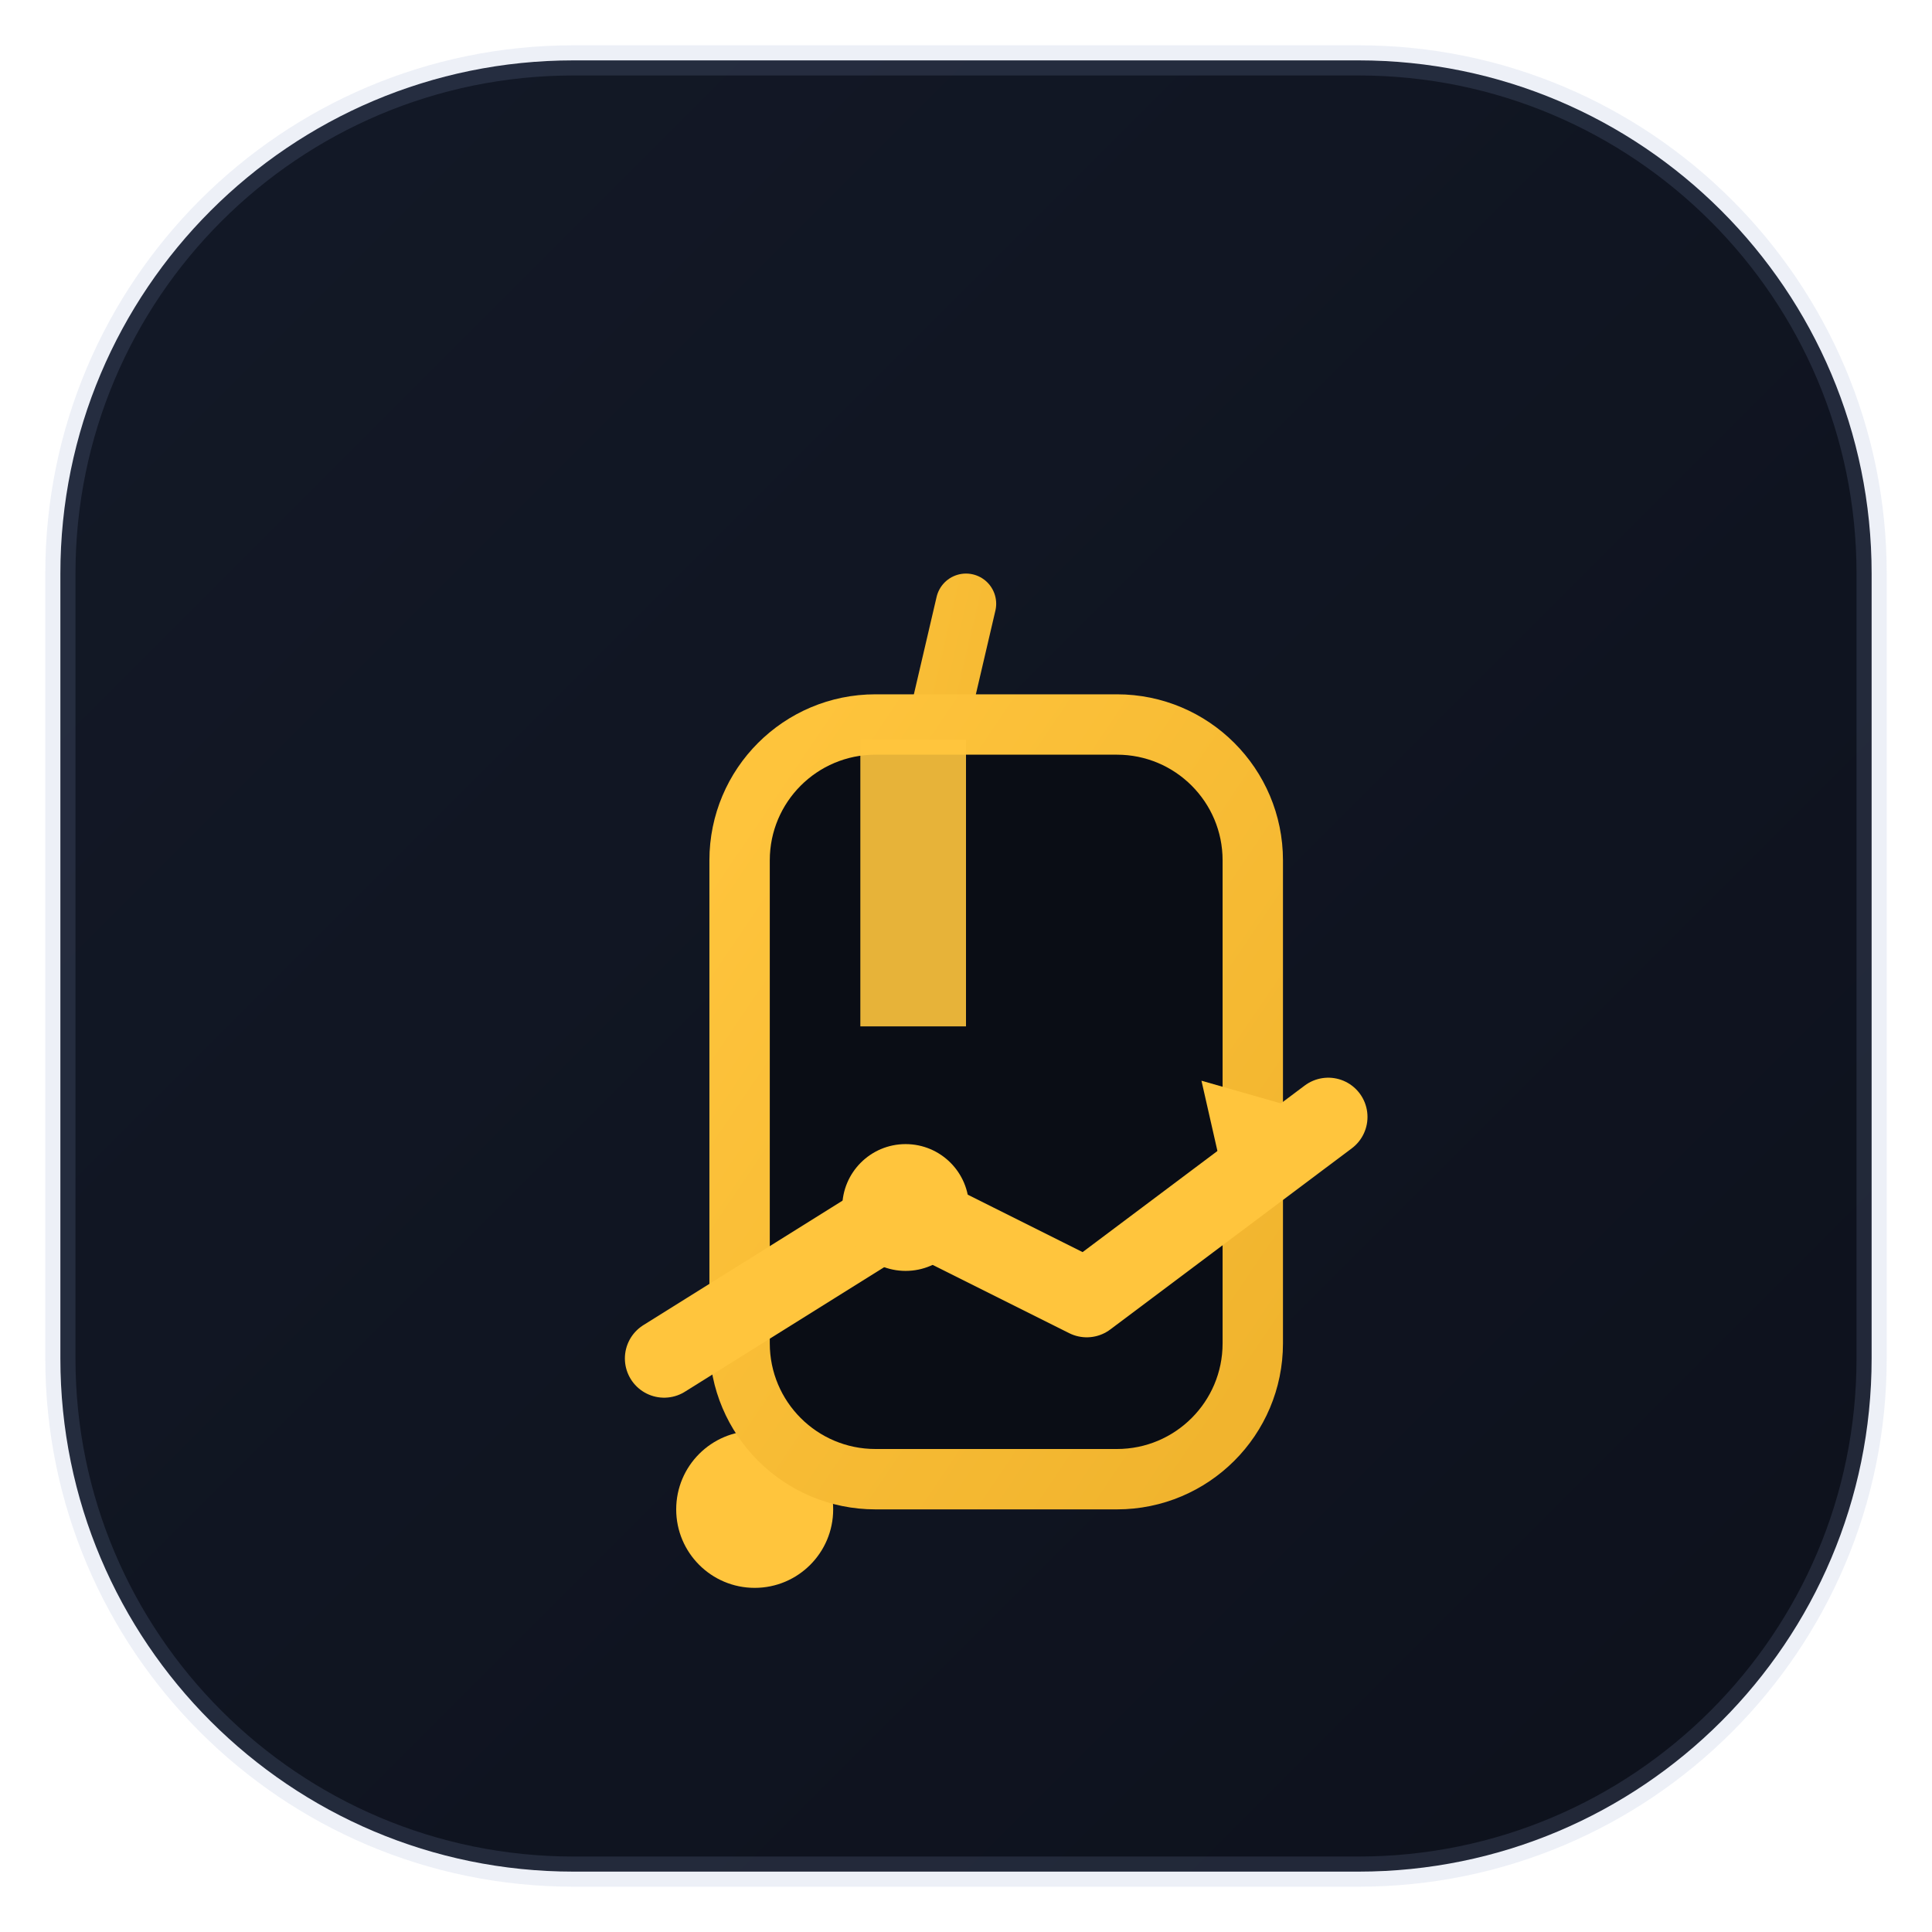
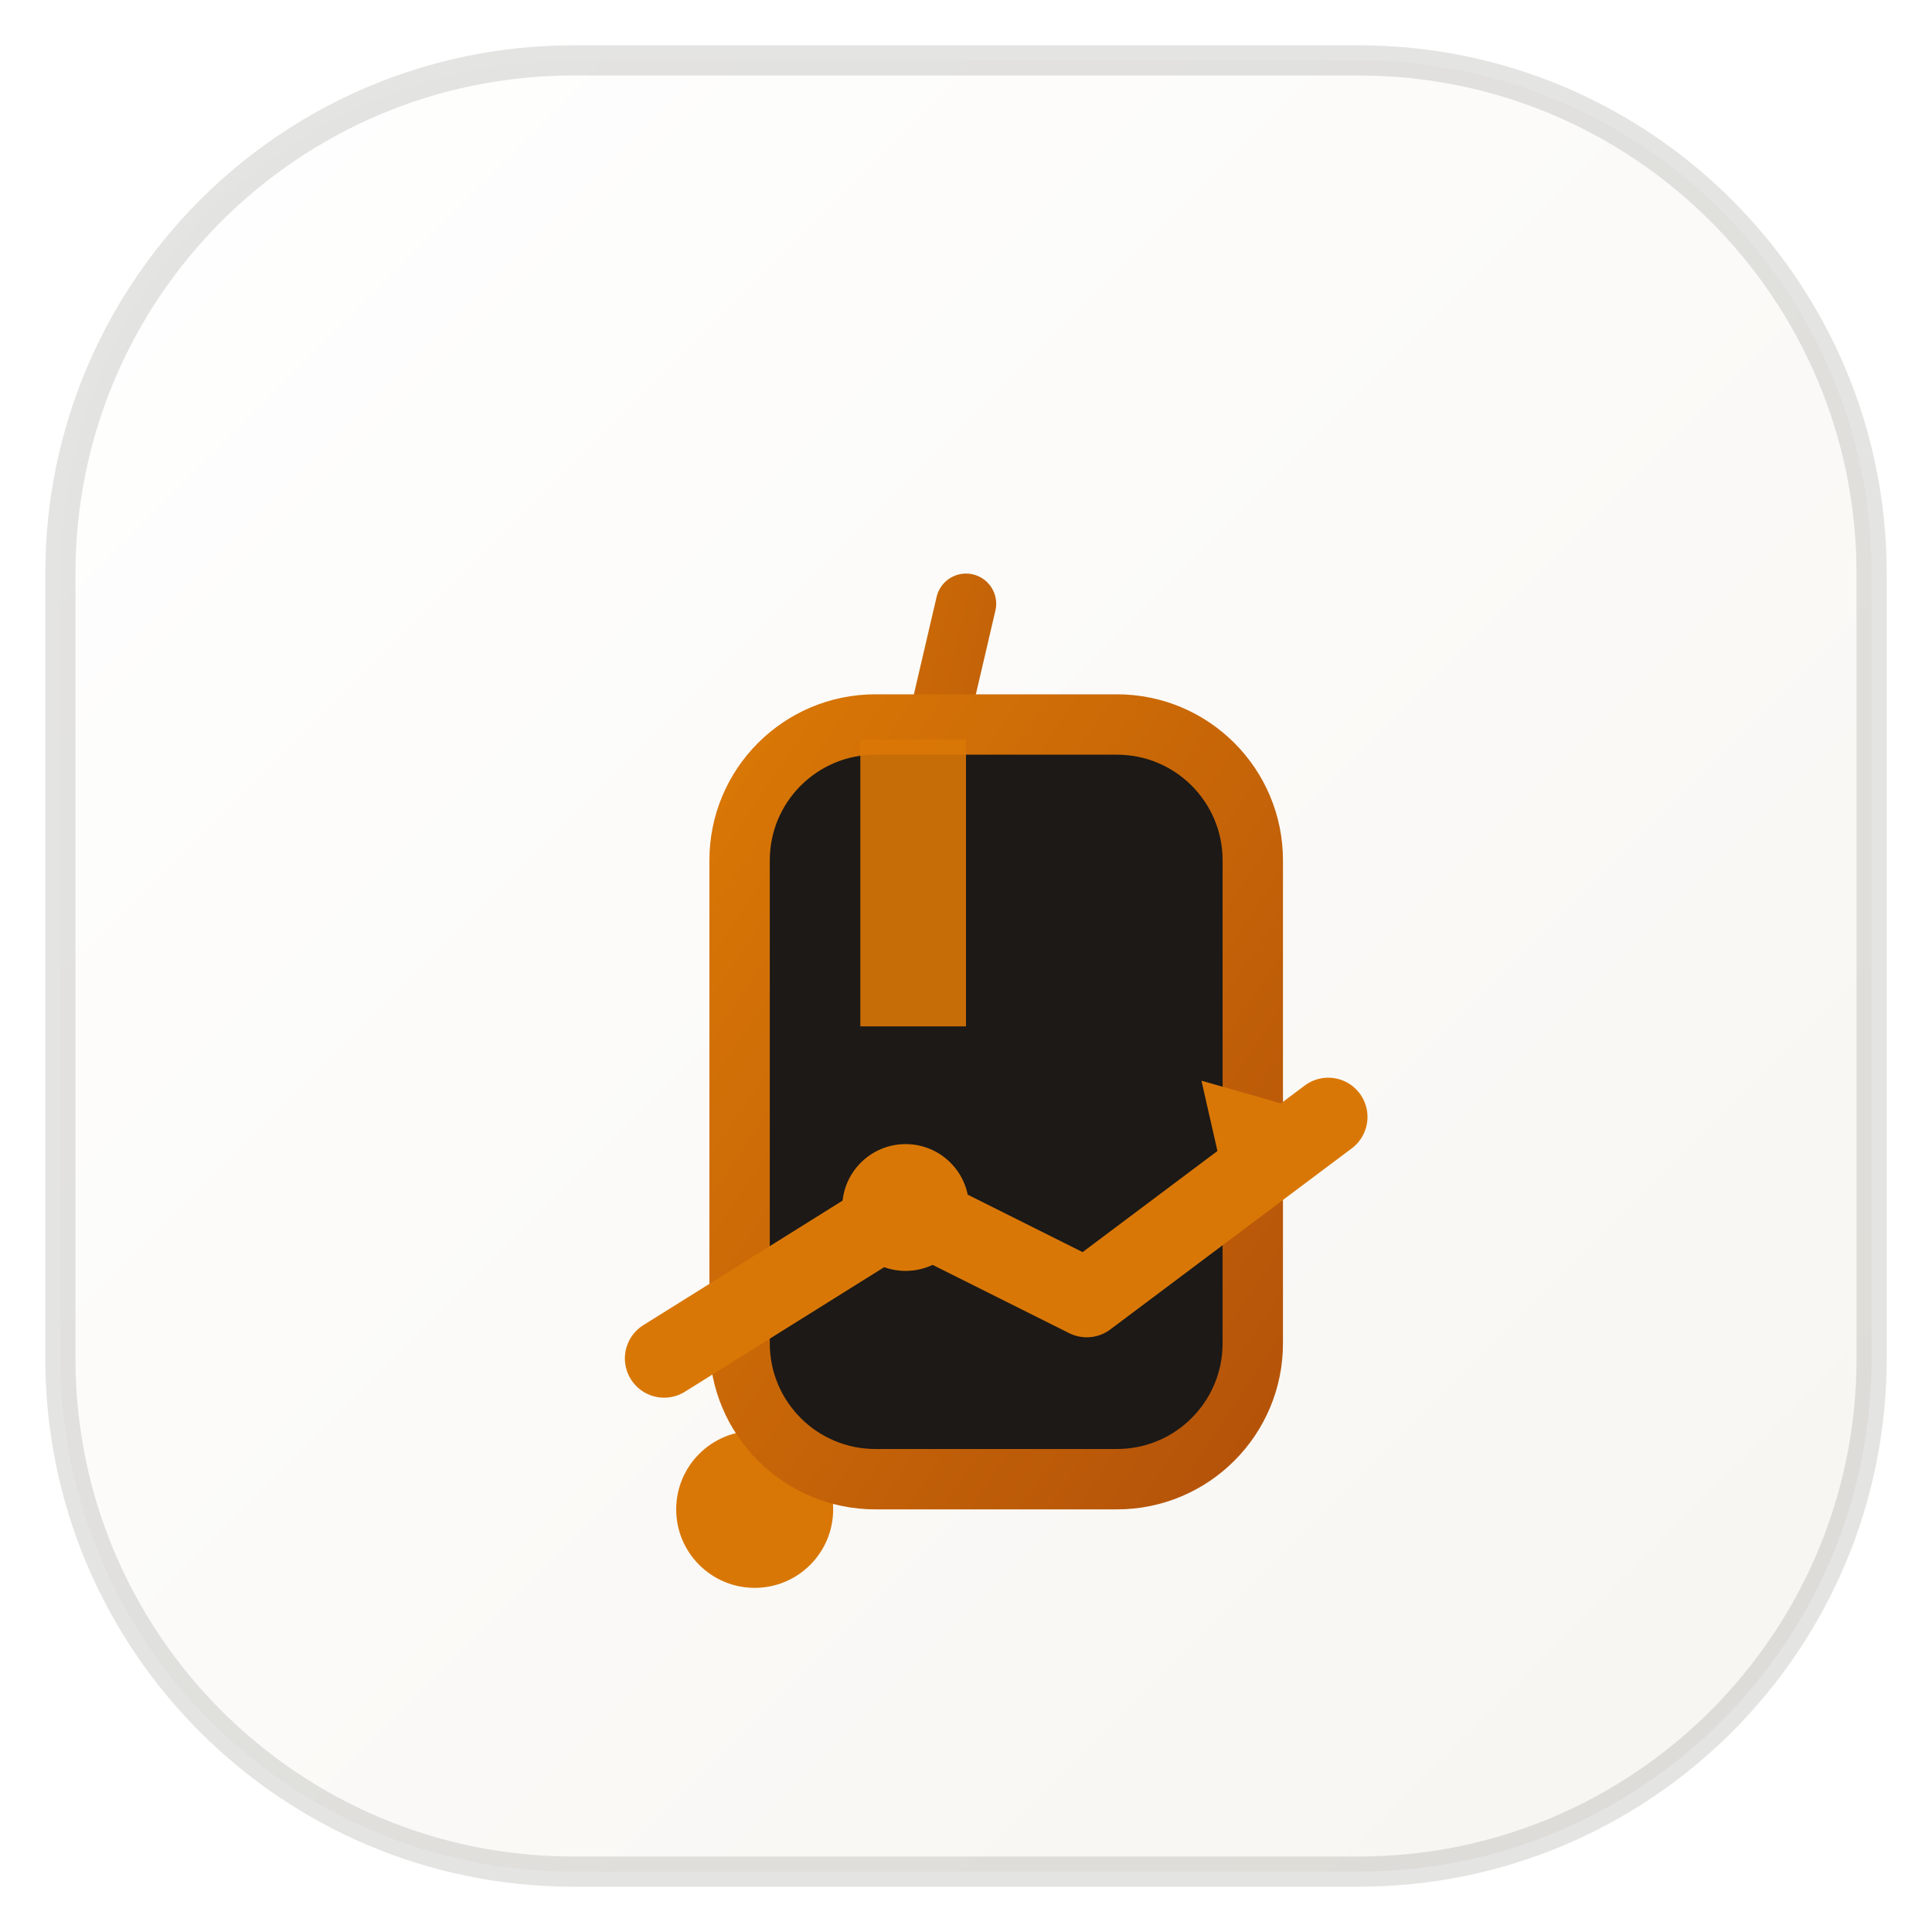
<svg xmlns="http://www.w3.org/2000/svg" viewBox="0 0 64 64" width="64" height="64">
  <defs>
    <linearGradient id="o-amber" x1="0" y1="0" x2="1" y2="1">
-       <stop offset="0" stop-color="#ffc53d" />
-       <stop offset="1" stop-color="#f0b32d" />
+       <stop offset="0" stop-color="#d97706" />
+       <stop offset="1" stop-color="#b45309" />
    </linearGradient>
    <linearGradient id="o-tile" x1="0" y1="0" x2="1" y2="1">
-       <stop offset="0" stop-color="#131927" />
-       <stop offset="1" stop-color="#0d111c" />
+       <stop offset="0" stop-color="#ffffff" />
+       <stop offset="1" stop-color="#f7f5f1" />
    </linearGradient>
  </defs>
-   <rect x="2" y="2" width="60" height="60" rx="17" fill="url(#o-tile)" stroke="rgba(140,160,200,0.16)" />
+   <rect x="2" y="2" width="60" height="60" rx="17" fill="url(#o-tile)" stroke="rgba(28,25,23,0.12)" />
  <path d="M25 50 L32 20" stroke="url(#o-amber)" stroke-width="2" stroke-linecap="round" fill="none" />
-   <circle cx="25" cy="50" r="2.6" fill="#ffc53d" />
-   <rect x="24.5" y="24" width="17" height="25" rx="4.5" fill="#0a0d15" stroke="url(#o-amber)" stroke-width="2" />
-   <path d="M28.5 24.5 V34 h3.5 v-9.5 Z" fill="#ffc53d" opacity="0.9" />
-   <path d="M22 45 L30 40 L36 43 L44 37" stroke="#ffc53d" stroke-width="2.6" stroke-linecap="round" stroke-linejoin="round" fill="none" />
-   <path d="M44 37 l-4.2 -1.2 l1 4.4 Z" fill="#ffc53d" />
-   <circle cx="30" cy="40" r="2.1" fill="#ffc53d" />
+   <circle cx="25" cy="50" r="2.6" fill="#d97706" />
+   <rect x="24.5" y="24" width="17" height="25" rx="4.5" fill="#1c1917" stroke="url(#o-amber)" stroke-width="2" />
+   <path d="M28.5 24.5 V34 h3.5 v-9.5 Z" fill="#d97706" opacity="0.9" />
+   <path d="M22 45 L30 40 L36 43 L44 37" stroke="#d97706" stroke-width="2.6" stroke-linecap="round" stroke-linejoin="round" fill="none" />
+   <path d="M44 37 l-4.2 -1.2 l1 4.4 Z" fill="#d97706" />
+   <circle cx="30" cy="40" r="2.1" fill="#d97706" />
</svg>
